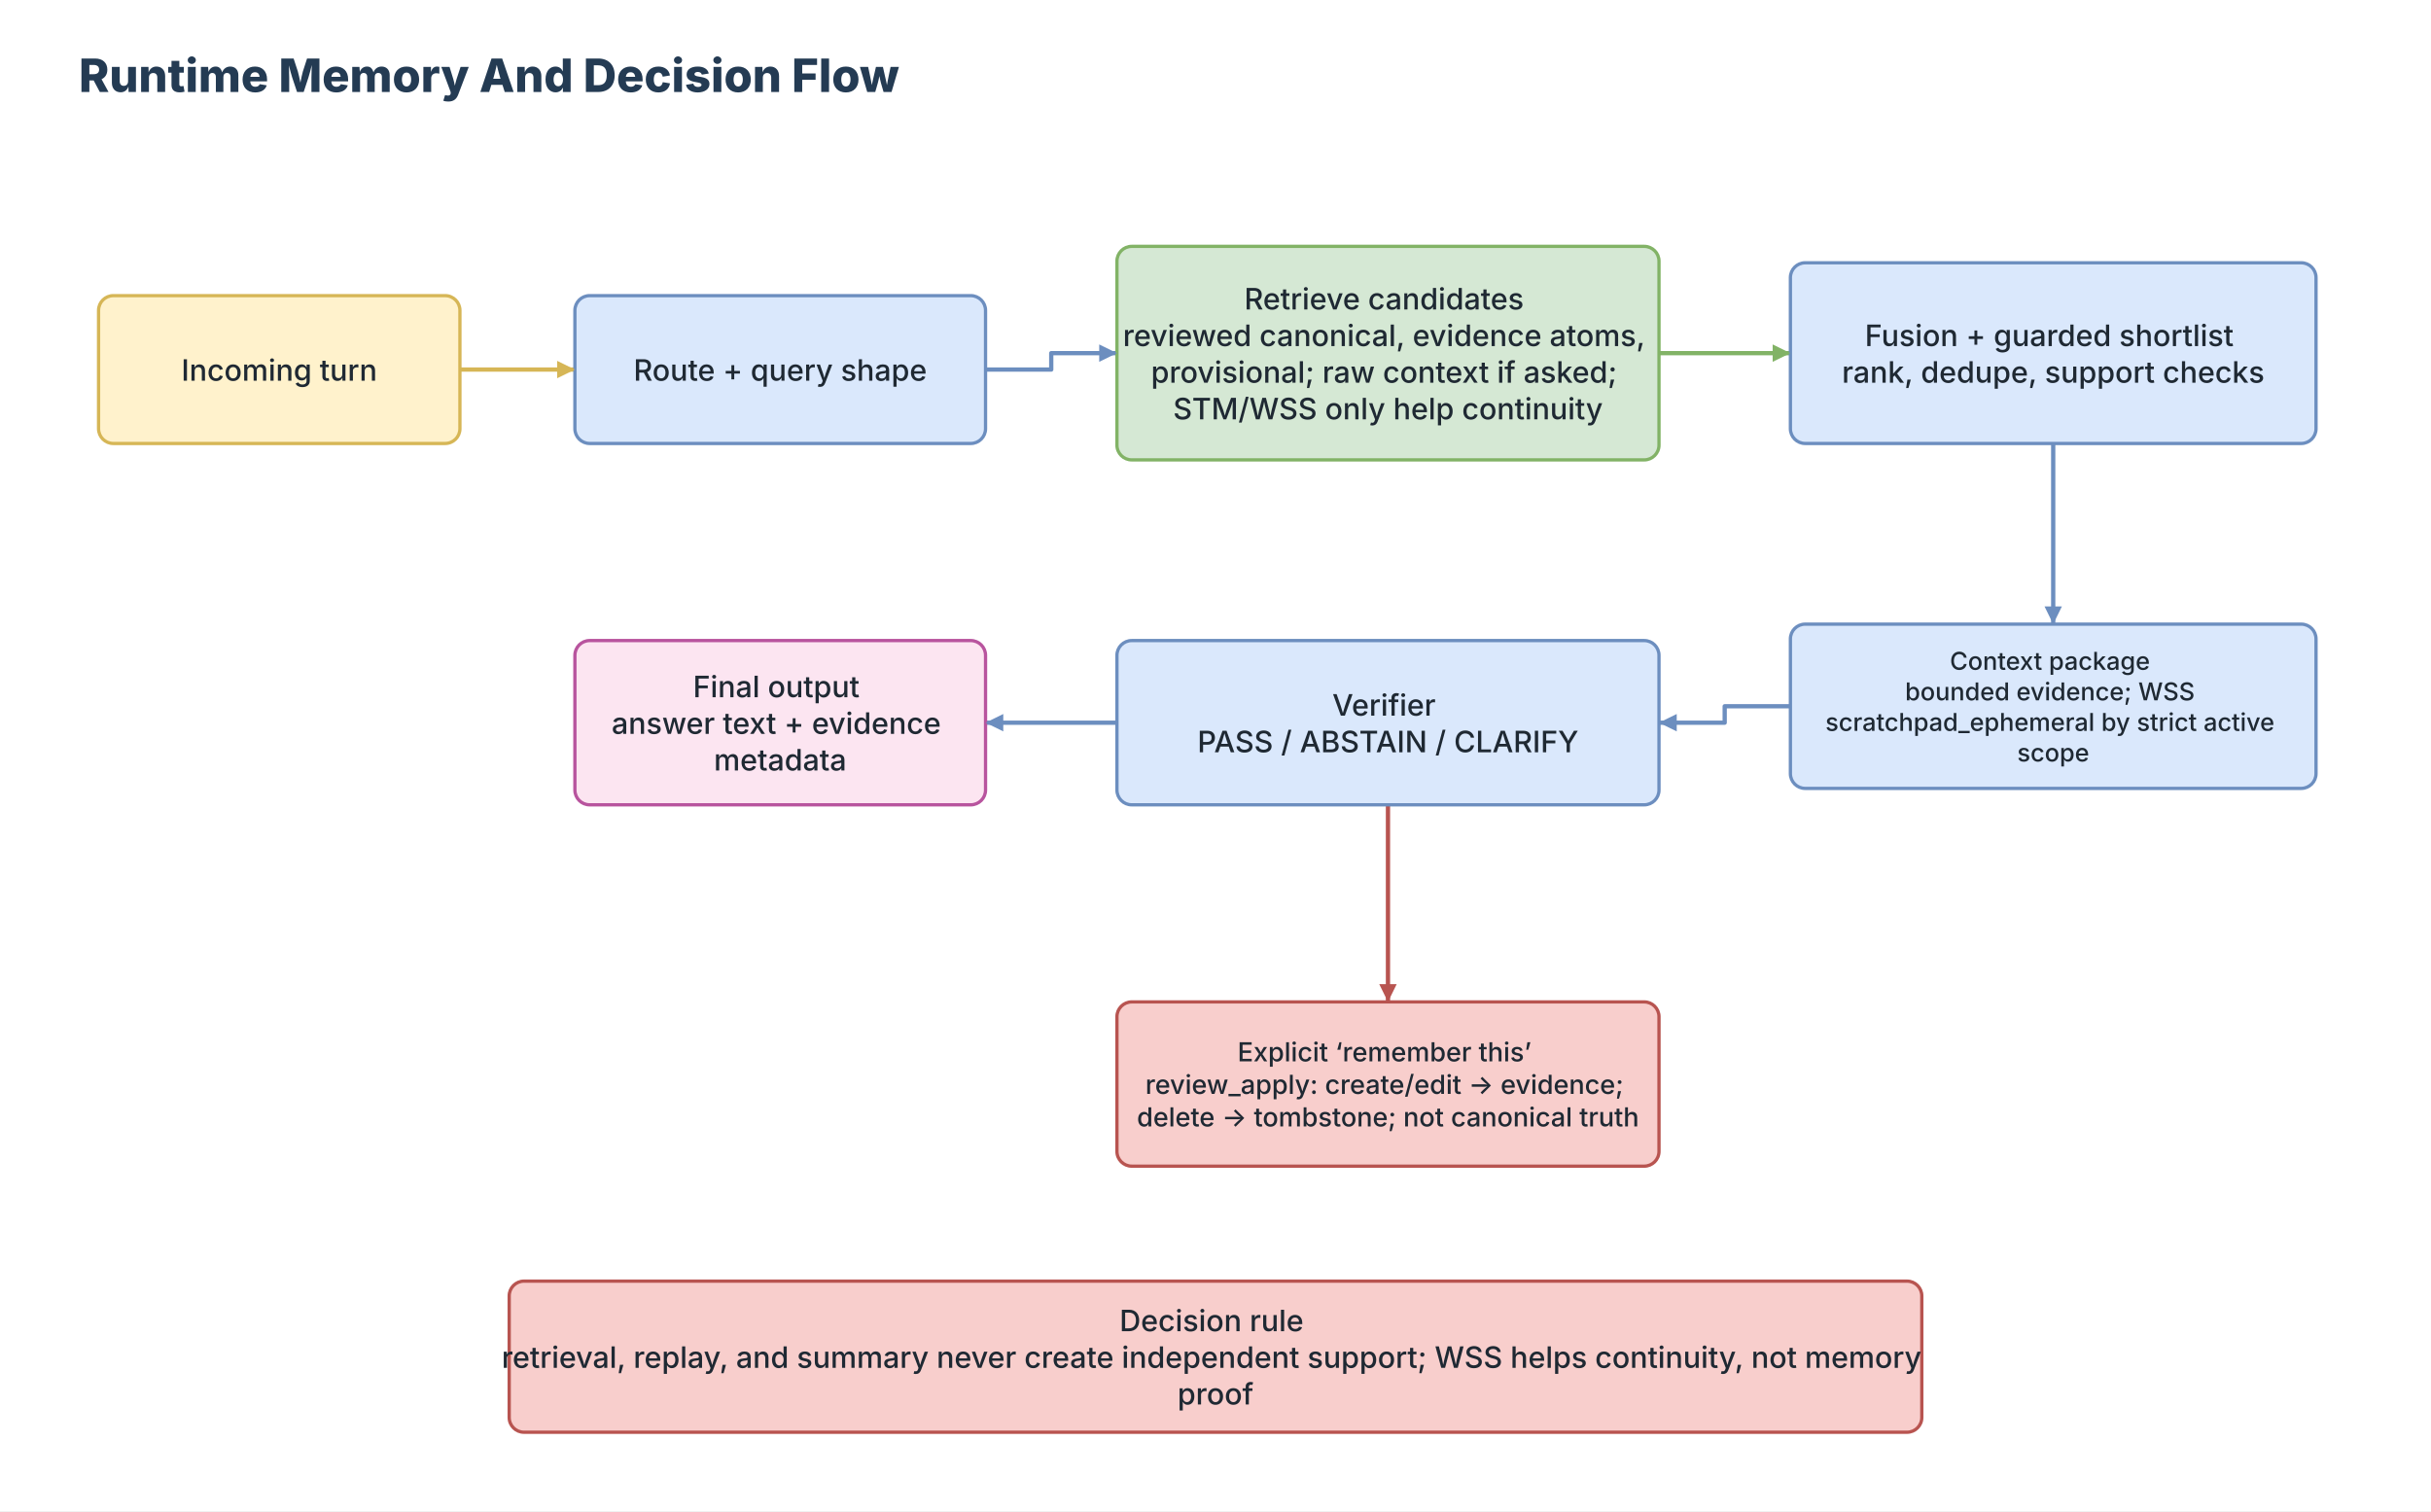
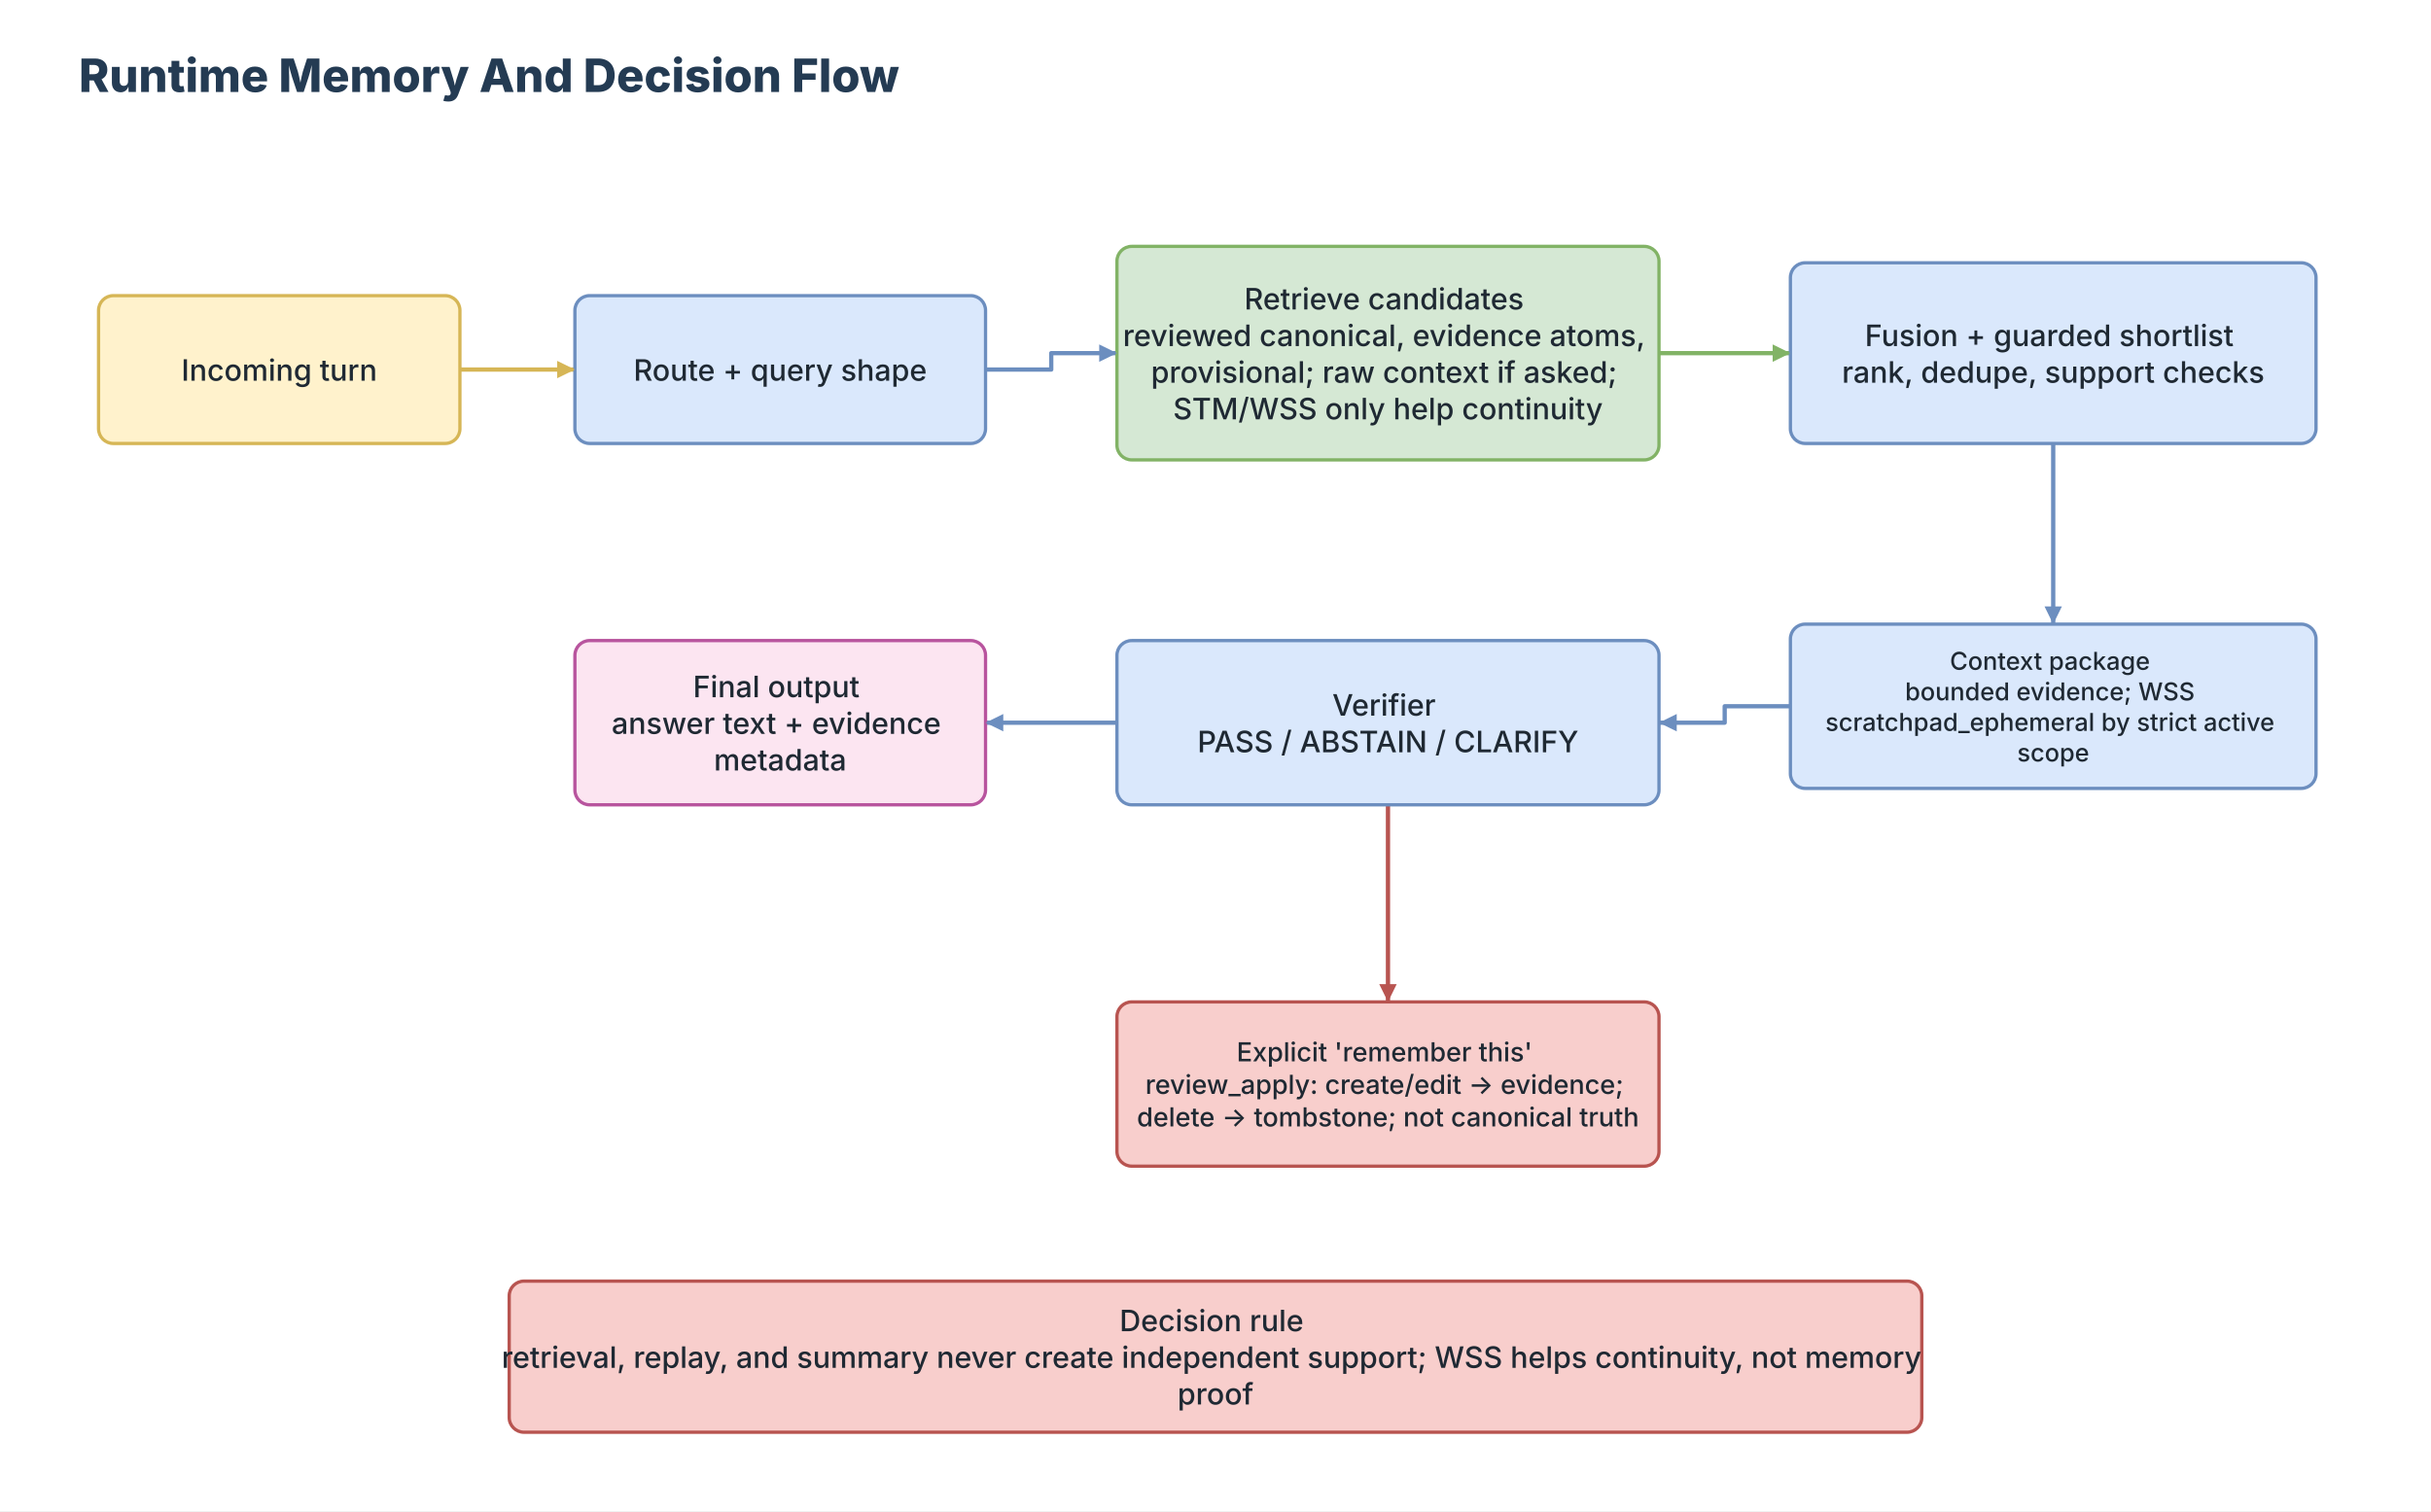
<svg xmlns="http://www.w3.org/2000/svg" width="1480" height="920" viewBox="0 0 1480 920" role="img" aria-label="Runtime Memory And Decision Flow">
  <rect width="100%" height="100%" fill="#ffffff" />
  <text x="48" y="56" font-family="Segoe UI, Inter, Arial, sans-serif" font-size="28" font-weight="800" fill="#243b53">Runtime Memory And Decision Flow</text>
  <polyline points="280.0,225.0 315.0,225.0 315.0,225.0 350.0,225.0" fill="none" stroke="#d6b656" stroke-width="2.6" stroke-linecap="round" stroke-linejoin="round" />
  <polyline points="600.0,225.0 640.0,225.0 640.0,215.0 680.0,215.0" fill="none" stroke="#6c8ebf" stroke-width="2.6" stroke-linecap="round" stroke-linejoin="round" />
  <polyline points="1010.0,215.0 1050.0,215.0 1050.0,215.0 1090.0,215.0" fill="none" stroke="#82b366" stroke-width="2.6" stroke-linecap="round" stroke-linejoin="round" />
  <polyline points="1250.0,270.0 1250.0,325.0 1250.0,325.0 1250.0,380.0" fill="none" stroke="#6c8ebf" stroke-width="2.6" stroke-linecap="round" stroke-linejoin="round" />
  <polyline points="1090.0,430.0 1050.0,430.0 1050.0,440.0 1010.0,440.0" fill="none" stroke="#6c8ebf" stroke-width="2.6" stroke-linecap="round" stroke-linejoin="round" />
  <polyline points="680.0,440.0 640.0,440.0 640.0,440.0 600.0,440.0" fill="none" stroke="#6c8ebf" stroke-width="2.6" stroke-linecap="round" stroke-linejoin="round" />
  <polyline points="845.0,490.0 845.0,550.0 845.0,550.0 845.0,610.0" fill="none" stroke="#b85450" stroke-width="2.6" stroke-linecap="round" stroke-linejoin="round" />
  <rect x="60" y="180" width="220" height="90" rx="9" fill="#fff2cc" stroke="#d6b656" stroke-width="2" />
  <text x="170.0" y="231.8" text-anchor="middle" font-family="Segoe UI, Inter, Arial, sans-serif" font-size="18" font-weight="500" fill="#1f2933">
    <tspan x="170.0" dy="0.0">Incoming turn</tspan>
  </text>
  <rect x="350" y="180" width="250" height="90" rx="9" fill="#dae8fc" stroke="#6c8ebf" stroke-width="2" />
  <text x="475.0" y="231.8" text-anchor="middle" font-family="Segoe UI, Inter, Arial, sans-serif" font-size="18" font-weight="500" fill="#1f2933">
    <tspan x="475.0" dy="0.0">Route + query shape</tspan>
  </text>
  <rect x="680" y="150" width="330" height="130" rx="9" fill="#d5e8d4" stroke="#82b366" stroke-width="2" />
  <text x="845.0" y="188.4" text-anchor="middle" font-family="Segoe UI, Inter, Arial, sans-serif" font-size="18" font-weight="500" fill="#1f2933">
    <tspan x="845.0" dy="0.0">Retrieve candidates</tspan>
    <tspan x="845.0" dy="22.3">reviewed canonical, evidence atoms,</tspan>
    <tspan x="845.0" dy="22.3">provisional; raw context if asked;</tspan>
    <tspan x="845.0" dy="22.3">STM/WSS only help continuity</tspan>
  </text>
  <rect x="1090" y="160" width="320" height="110" rx="9" fill="#dae8fc" stroke="#6c8ebf" stroke-width="2" />
  <text x="1250.0" y="210.7" text-anchor="middle" font-family="Segoe UI, Inter, Arial, sans-serif" font-size="18" font-weight="500" fill="#1f2933">
    <tspan x="1250.0" dy="0.0">Fusion + guarded shortlist</tspan>
    <tspan x="1250.0" dy="22.3">rank, dedupe, support checks</tspan>
  </text>
  <rect x="1090" y="380" width="320" height="100" rx="9" fill="#dae8fc" stroke="#6c8ebf" stroke-width="2" />
  <text x="1250.0" y="407.8" text-anchor="middle" font-family="Segoe UI, Inter, Arial, sans-serif" font-size="15" font-weight="500" fill="#1f2933">
    <tspan x="1250.0" dy="0.0">Context package</tspan>
    <tspan x="1250.0" dy="18.6">bounded evidence; WSS</tspan>
    <tspan x="1250.0" dy="18.6">scratchpad_ephemeral by strict active</tspan>
    <tspan x="1250.0" dy="18.6">scope</tspan>
  </text>
  <rect x="680" y="390" width="330" height="100" rx="9" fill="#dae8fc" stroke="#6c8ebf" stroke-width="2" />
  <text x="845.0" y="435.7" text-anchor="middle" font-family="Segoe UI, Inter, Arial, sans-serif" font-size="18" font-weight="500" fill="#1f2933">
    <tspan x="845.0" dy="0.0">Verifier</tspan>
    <tspan x="845.0" dy="22.3">PASS / ABSTAIN / CLARIFY</tspan>
  </text>
  <rect x="350" y="390" width="250" height="100" rx="9" fill="#fce5f1" stroke="#b8549e" stroke-width="2" />
  <text x="475.0" y="424.5" text-anchor="middle" font-family="Segoe UI, Inter, Arial, sans-serif" font-size="18" font-weight="500" fill="#1f2933">
    <tspan x="475.0" dy="0.0">Final output</tspan>
    <tspan x="475.0" dy="22.3">answer text + evidence</tspan>
    <tspan x="475.0" dy="22.3">metadata</tspan>
  </text>
  <rect x="680" y="610" width="330" height="100" rx="9" fill="#f8cecc" stroke="#b85450" stroke-width="2" />
  <text x="845.0" y="646.2" text-anchor="middle" font-family="Segoe UI, Inter, Arial, sans-serif" font-size="16" font-weight="500" fill="#1f2933">
-     <tspan x="845.0" dy="0.0">Explicit ‘remember this’</tspan>
+     <tspan x="845.0" dy="0.0">Explicit 'remember this'</tspan>
    <tspan x="845.0" dy="19.8">review_apply: create/edit → evidence;</tspan>
    <tspan x="845.0" dy="19.8">delete → tombstone; not canonical truth</tspan>
  </text>
  <rect x="310" y="780" width="860" height="92" rx="9" fill="#f8cecc" stroke="#b85450" stroke-width="2" />
  <text x="740.0" y="810.5" text-anchor="middle" font-family="Segoe UI, Inter, Arial, sans-serif" font-size="18" font-weight="500" fill="#1f2933">
    <tspan x="740.0" dy="0.0">Decision rule</tspan>
    <tspan x="740.0" dy="22.3">retrieval, replay, and summary never create independent support; WSS helps continuity, not memory</tspan>
    <tspan x="740.0" dy="22.3">proof</tspan>
  </text>
  <polygon points="350.0,225.0 339.2,230.3 339.2,219.7" fill="#d6b656" />
  <polygon points="680.0,215.0 669.2,220.3 669.2,209.7" fill="#6c8ebf" />
  <polygon points="1090.0,215.0 1079.2,220.3 1079.2,209.7" fill="#82b366" />
  <polygon points="1250.0,380.0 1244.7,369.2 1255.3,369.2" fill="#6c8ebf" />
  <polygon points="1010.0,440.0 1020.8,434.7 1020.8,445.3" fill="#6c8ebf" />
  <polygon points="600.0,440.0 610.8,434.7 610.8,445.3" fill="#6c8ebf" />
  <polygon points="845.0,610.0 839.7,599.2 850.3,599.2" fill="#b85450" />
</svg>
